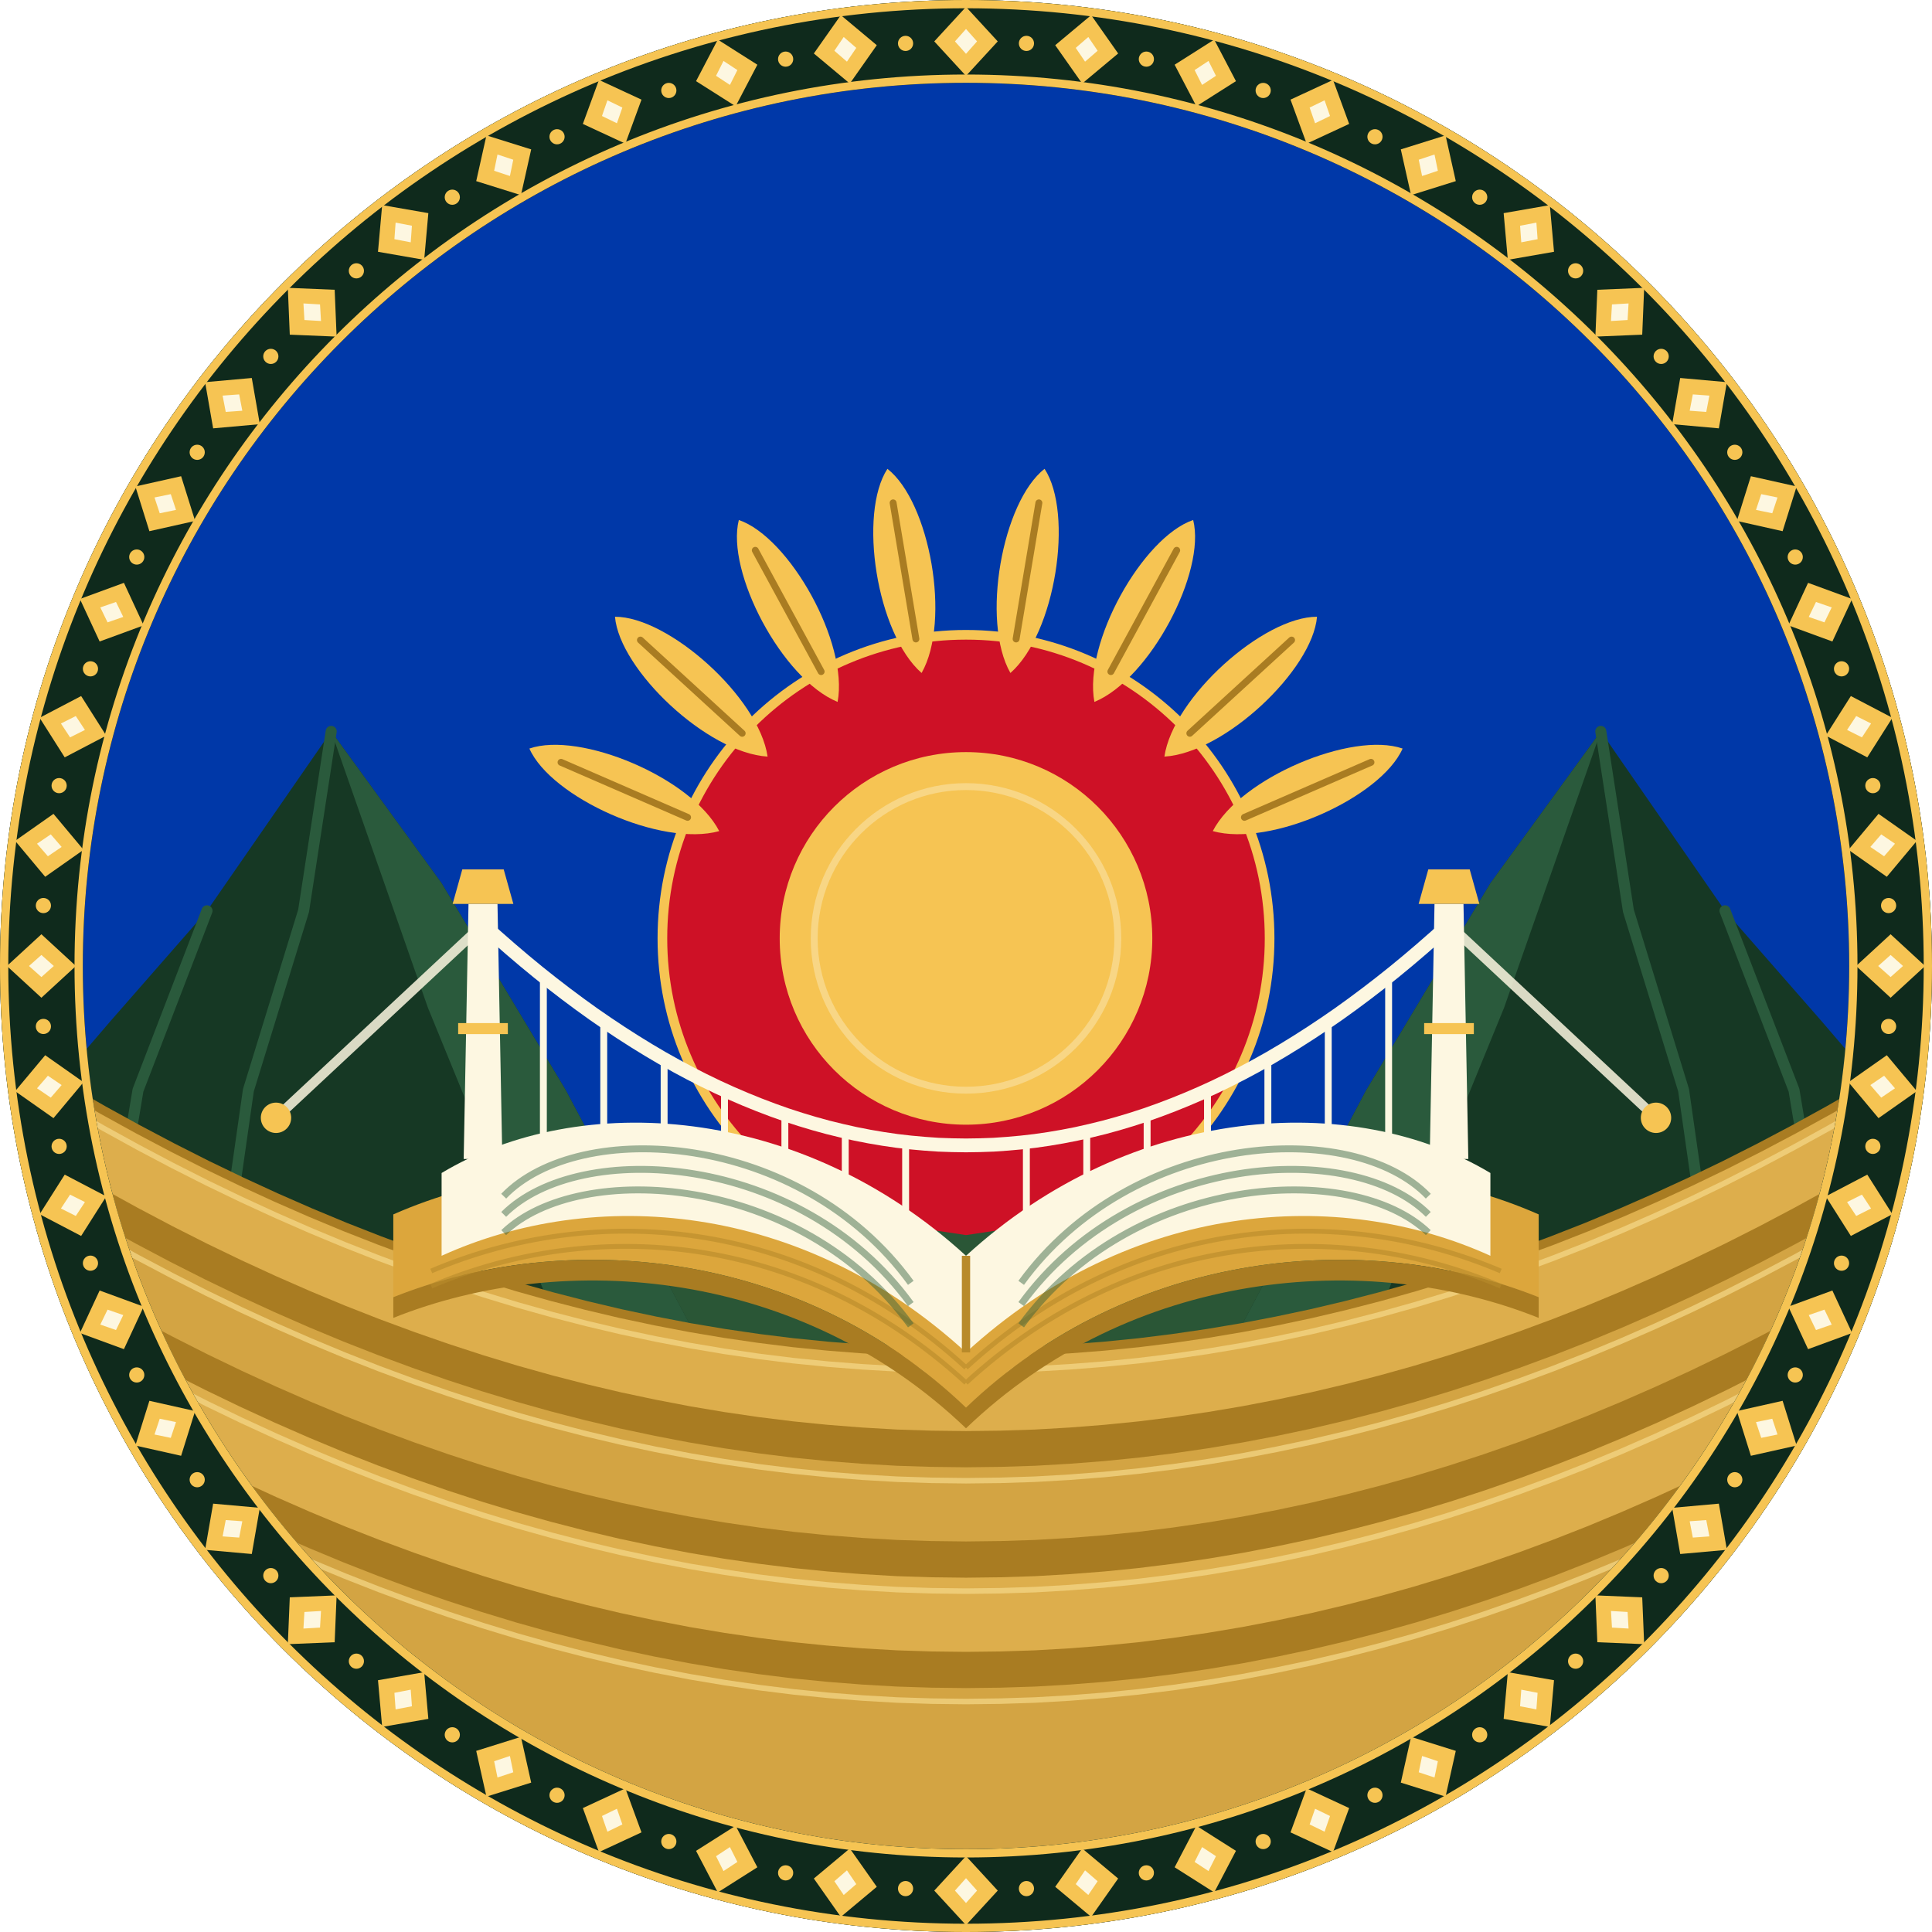
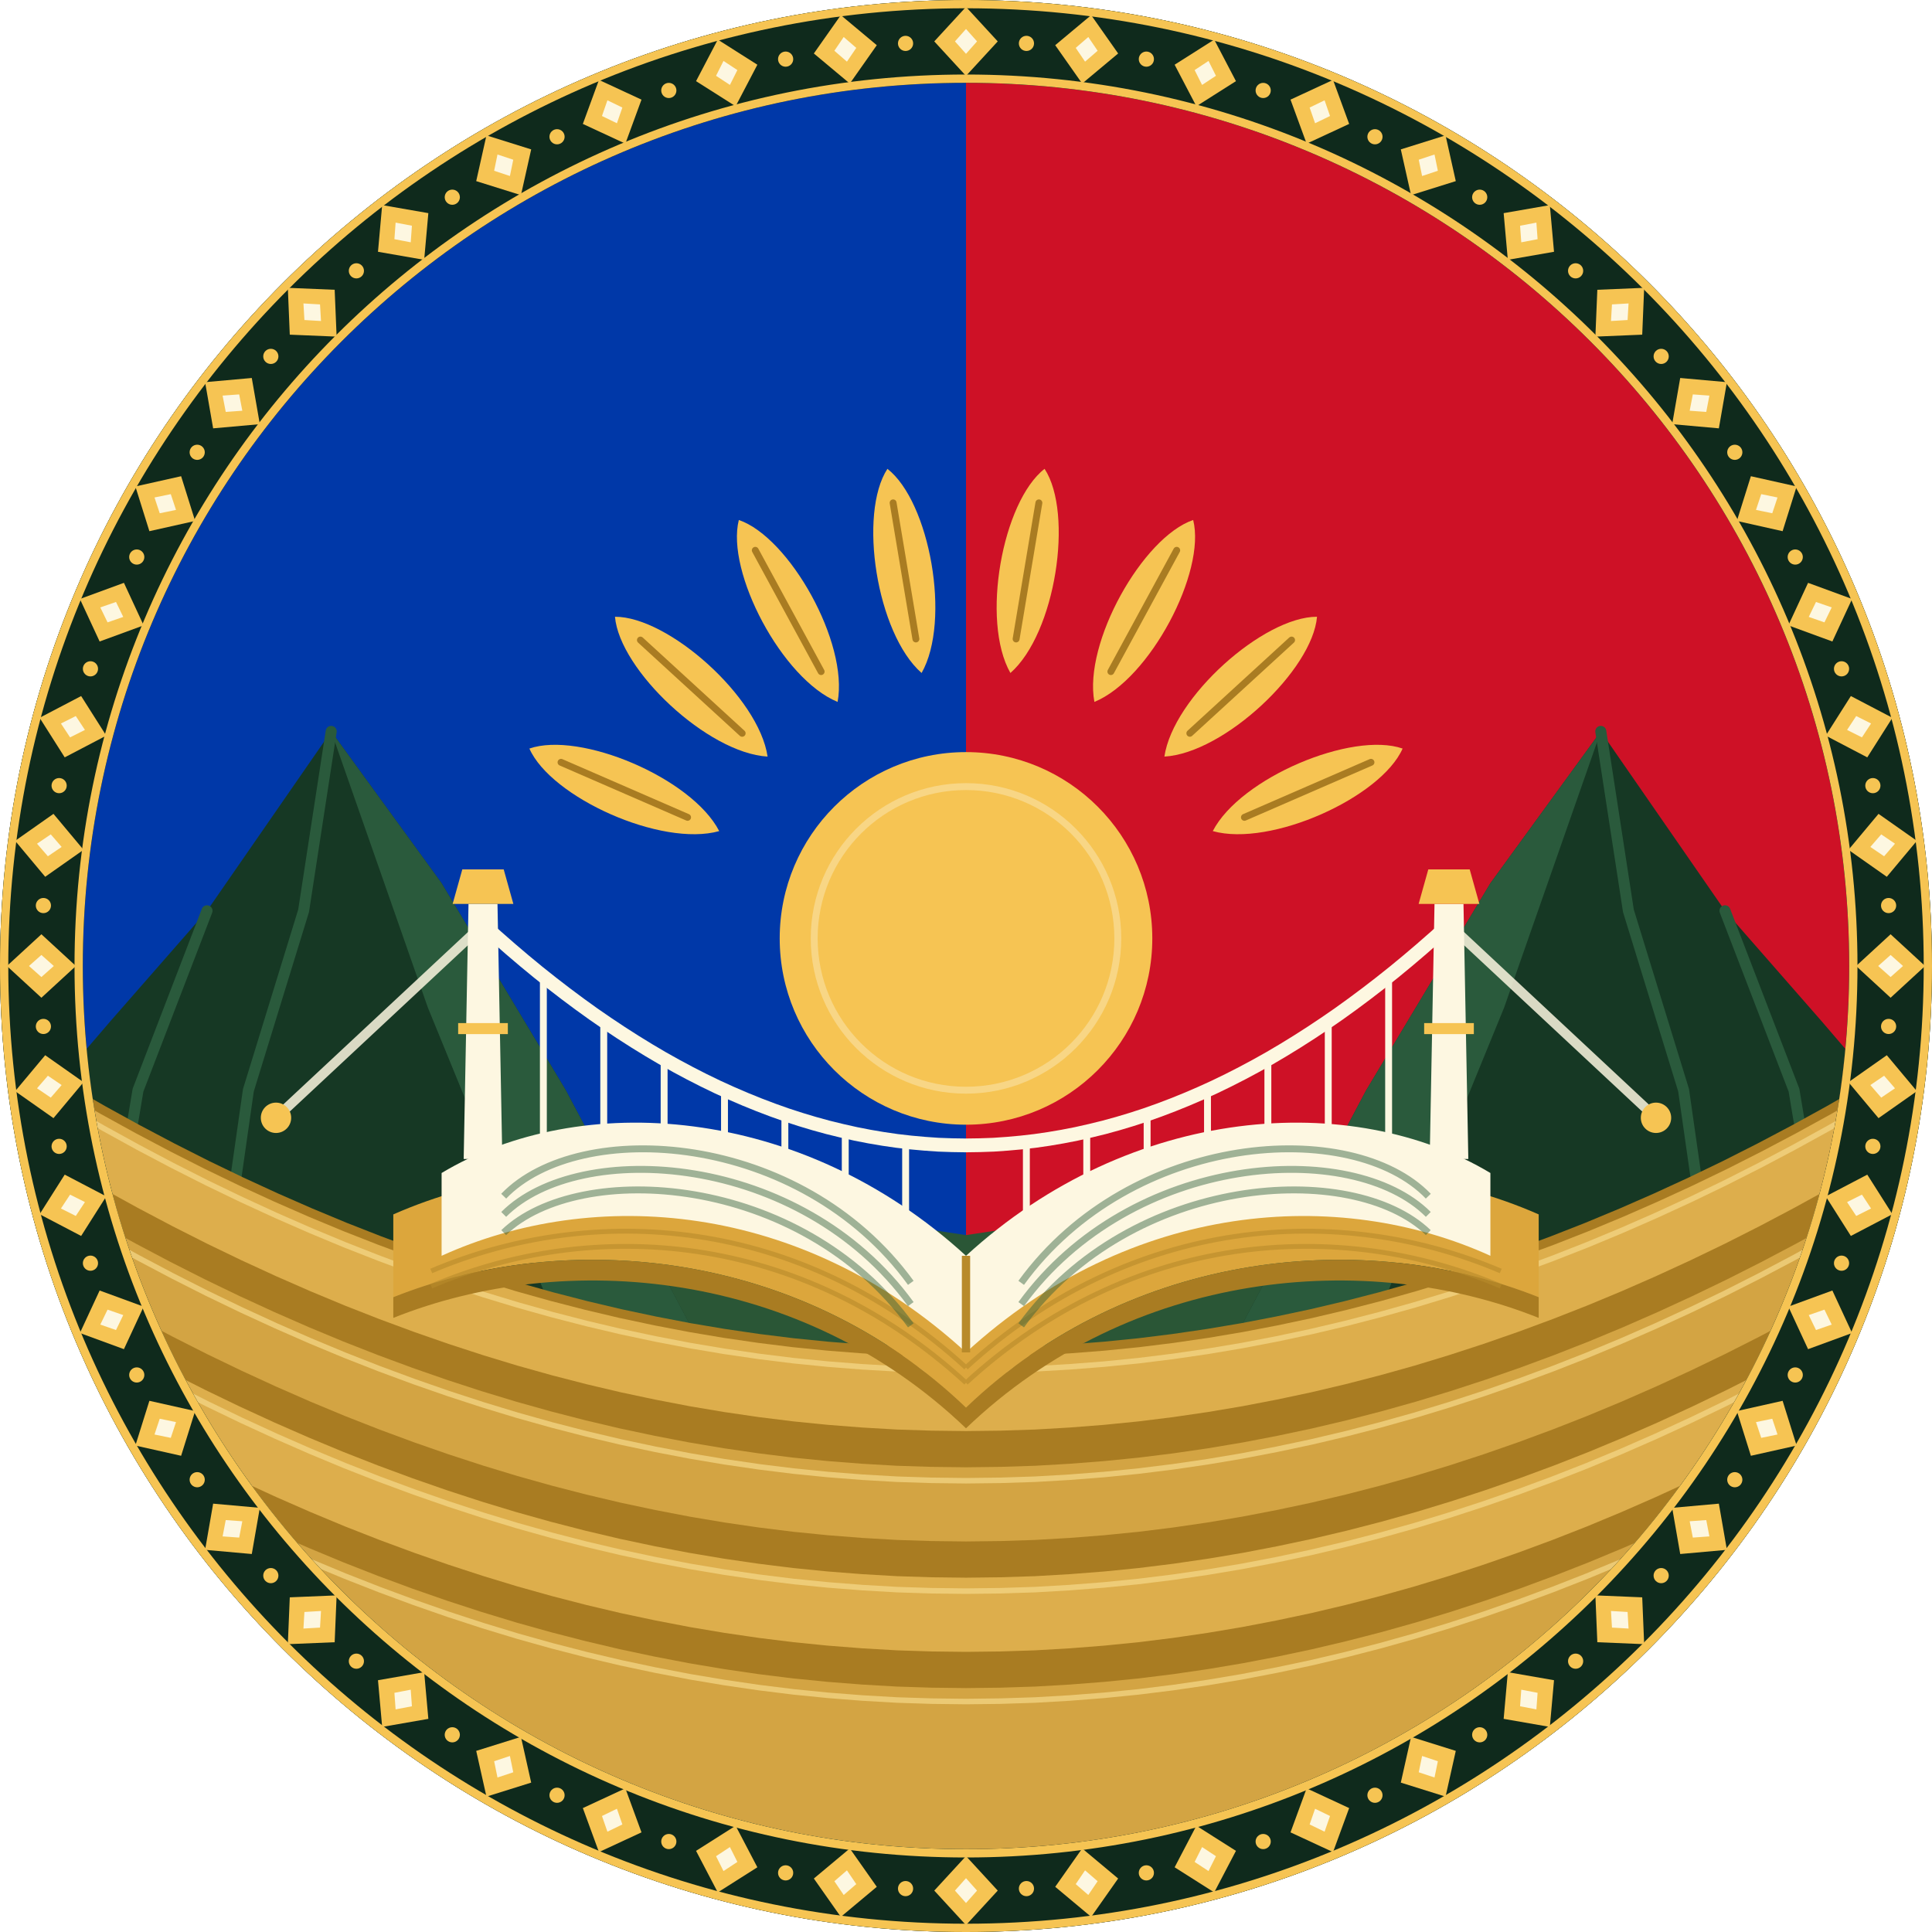
<svg xmlns="http://www.w3.org/2000/svg" viewBox="0 0 280 280" width="280" height="280">
  <g transform="translate(140 140)">
    <circle r="140" fill="#0F2A1C" />
    <defs>
      <clipPath id="mmed">
        <circle r="128" />
      </clipPath>
    </defs>
    <g clip-path="url(#mmed)">
-       <rect x="-140" y="-140" width="280" height="280" fill="#0038A8" />
+       <path d="M0,-140 A140,140 0 0 0 0,140 Z" fill="#0038A8" />
+       <path d="M0,-140 A140,140 0 0 1 0,140 Z" fill="#CE1126" />
      <g transform="translate(0 -8)">
-         <circle cx="0" cy="4" r="44" fill="#CE1126" />
-         <circle cx="0" cy="4" r="44" fill="none" stroke="#F6C453" stroke-width="1.4" />
        <g fill="#F6C453">
          <path transform="translate(0 4) rotate(-66.5) translate(0 -54)" d="M0,-15 C5.25,-9.3 5.5,8.25 0,15 C-5.5,8.25 -5.25,-9.3 0,-15 Z" />
          <path transform="translate(0 4) rotate(-66.5) translate(0 -54)" d="M0,-10 V10" stroke="#A97C22" stroke-width="1" stroke-linecap="round" />
          <path transform="translate(0 4) rotate(-47.5) translate(0 -54)" d="M0,-15 C5.25,-9.3 5.5,8.25 0,15 C-5.5,8.25 -5.25,-9.3 0,-15 Z" />
          <path transform="translate(0 4) rotate(-47.5) translate(0 -54)" d="M0,-10 V10" stroke="#A97C22" stroke-width="1" stroke-linecap="round" />
          <path transform="translate(0 4) rotate(-28.5) translate(0 -54)" d="M0,-15 C5.25,-9.3 5.5,8.25 0,15 C-5.5,8.25 -5.25,-9.3 0,-15 Z" />
          <path transform="translate(0 4) rotate(-28.5) translate(0 -54)" d="M0,-10 V10" stroke="#A97C22" stroke-width="1" stroke-linecap="round" />
          <path transform="translate(0 4) rotate(-9.5) translate(0 -54)" d="M0,-15 C5.25,-9.3 5.5,8.25 0,15 C-5.5,8.25 -5.25,-9.3 0,-15 Z" />
          <path transform="translate(0 4) rotate(-9.5) translate(0 -54)" d="M0,-10 V10" stroke="#A97C22" stroke-width="1" stroke-linecap="round" />
          <path transform="translate(0 4) rotate(9.5) translate(0 -54)" d="M0,-15 C5.25,-9.3 5.5,8.25 0,15 C-5.5,8.25 -5.25,-9.3 0,-15 Z" />
          <path transform="translate(0 4) rotate(9.5) translate(0 -54)" d="M0,-10 V10" stroke="#A97C22" stroke-width="1" stroke-linecap="round" />
          <path transform="translate(0 4) rotate(28.5) translate(0 -54)" d="M0,-15 C5.25,-9.3 5.5,8.25 0,15 C-5.5,8.25 -5.25,-9.3 0,-15 Z" />
          <path transform="translate(0 4) rotate(28.5) translate(0 -54)" d="M0,-10 V10" stroke="#A97C22" stroke-width="1" stroke-linecap="round" />
          <path transform="translate(0 4) rotate(47.5) translate(0 -54)" d="M0,-15 C5.25,-9.3 5.5,8.25 0,15 C-5.5,8.25 -5.25,-9.3 0,-15 Z" />
          <path transform="translate(0 4) rotate(47.5) translate(0 -54)" d="M0,-10 V10" stroke="#A97C22" stroke-width="1" stroke-linecap="round" />
          <path transform="translate(0 4) rotate(66.5) translate(0 -54)" d="M0,-15 C5.25,-9.3 5.5,8.25 0,15 C-5.5,8.25 -5.25,-9.3 0,-15 Z" />
          <path transform="translate(0 4) rotate(66.5) translate(0 -54)" d="M0,-10 V10" stroke="#A97C22" stroke-width="1" stroke-linecap="round" />
        </g>
        <circle cx="0" cy="4" r="27" fill="#F6C453" />
        <circle cx="0" cy="4" r="22" fill="none" stroke="#FDF7E1" stroke-opacity=".35" stroke-width="1" />
        <path d="M-150,72 -104,44 -72,52 -40,41 0,47 40,41 72,52 104,44 150,72 150,150 -150,150 Z" fill="#2A5636" />
        <path d="M-150,104 -136,30 -124,16 -110,0 -92,-26 -76,-4 -58,26 -40,60 -22,104 Z M150,104 136,30 124,16 110,0 92,-26 76,-4 58,26 40,60 22,104 Z" fill="#163824" />
        <path d="M-92,-26 -76,-4 -58,26 -40,60 -22,104 -48,104 -60,58 -78,14 Z M92,-26 76,-4 58,26 40,60 22,104 48,104 60,58 78,14 Z" fill="#2A5A3C" />
        <path d="M-92,-26 -96,0 -104,26 -108,54 M92,-26 96,0 104,26 108,54 M-110,0 -120,26 -124,50 M110,0 120,26 124,50" fill="none" stroke="#2A5A3C" stroke-width="1.6" stroke-linecap="round" stroke-linejoin="round" />
        <path d="M-150,13.49 -145,16.8 -140,20 -135,23.09 -130,26.06 -125,28.92 -120,31.67 -115,34.31 -110,36.84 -105,39.25 -100,41.55 -95,43.74 -90,45.82 -85,47.78 -80,49.63 -75,51.37 -70,53 -65,54.52 -60,55.92 -55,57.21 -50,58.39 -45,59.45 -40,60.41 -35,61.25 -30,61.98 -25,62.6 -20,63.1 -15,63.49 -10,63.78 -5,63.94 0,64 5,63.94 10,63.78 15,63.49 20,63.1 25,62.6 30,61.98 35,61.25 40,60.41 45,59.45 50,58.39 55,57.21 60,55.92 65,54.52 70,53 75,51.37 80,49.63 85,47.78 90,45.82 95,43.74 100,41.55 105,39.25 110,36.84 115,34.31 120,31.67 125,28.92 130,26.06 135,23.09 140,20 145,16.8 150,13.49 L150,29.49 145,32.8 140,36 135,39.09 130,42.06 125,44.92 120,47.67 115,50.31 110,52.84 105,55.25 100,57.55 95,59.74 90,61.82 85,63.78 80,65.63 75,67.37 70,69 65,70.52 60,71.92 55,73.21 50,74.39 45,75.45 40,76.41 35,77.25 30,77.98 25,78.6 20,79.1 15,79.49 10,79.78 5,79.94 0,80 -5,79.94 -10,79.78 -15,79.49 -20,79.1 -25,78.6 -30,77.98 -35,77.25 -40,76.41 -45,75.45 -50,74.39 -55,73.21 -60,71.92 -65,70.52 -70,69 -75,67.37 -80,65.63 -85,63.78 -90,61.82 -95,59.74 -100,57.55 -105,55.25 -110,52.84 -115,50.31 -120,47.67 -125,44.92 -130,42.06 -135,39.09 -140,36 -145,32.8 -150,29.49 Z" fill="#DDAE4C" />
        <path d="M-150,24.89 -145,28.2 -140,31.4 -135,34.49 -130,37.46 -125,40.32 -120,43.07 -115,45.71 -110,48.24 -105,50.65 -100,52.95 -95,55.14 -90,57.22 -85,59.18 -80,61.03 -75,62.77 -70,64.4 -65,65.92 -60,67.32 -55,68.61 -50,69.79 -45,70.85 -40,71.81 -35,72.65 -30,73.38 -25,74 -20,74.5 -15,74.89 -10,75.18 -5,75.34 0,75.4 5,75.34 10,75.18 15,74.89 20,74.5 25,74 30,73.38 35,72.65 40,71.81 45,70.85 50,69.79 55,68.61 60,67.32 65,65.92 70,64.4 75,62.77 80,61.03 85,59.18 90,57.22 95,55.14 100,52.95 105,50.65 110,48.24 115,45.71 120,43.07 125,40.32 130,37.46 135,34.49 140,31.4 145,28.2 150,24.89 L150,29.49 145,32.8 140,36 135,39.09 130,42.06 125,44.92 120,47.67 115,50.31 110,52.84 105,55.25 100,57.55 95,59.74 90,61.82 85,63.78 80,65.63 75,67.37 70,69 65,70.52 60,71.92 55,73.21 50,74.39 45,75.45 40,76.41 35,77.25 30,77.98 25,78.6 20,79.1 15,79.49 10,79.78 5,79.94 0,80 -5,79.94 -10,79.78 -15,79.49 -20,79.1 -25,78.6 -30,77.98 -35,77.25 -40,76.41 -45,75.45 -50,74.39 -55,73.21 -60,71.92 -65,70.52 -70,69 -75,67.37 -80,65.63 -85,63.78 -90,61.82 -95,59.74 -100,57.55 -105,55.25 -110,52.84 -115,50.31 -120,47.67 -125,44.92 -130,42.06 -135,39.09 -140,36 -145,32.8 -150,29.49 Z" fill="#A97C22" />
        <polyline points="-150,13.49 -145,16.8 -140,20 -135,23.09 -130,26.06 -125,28.92 -120,31.67 -115,34.31 -110,36.84 -105,39.25 -100,41.55 -95,43.74 -90,45.82 -85,47.78 -80,49.63 -75,51.37 -70,53 -65,54.52 -60,55.92 -55,57.21 -50,58.39 -45,59.45 -40,60.41 -35,61.25 -30,61.98 -25,62.6 -20,63.1 -15,63.49 -10,63.78 -5,63.94 0,64 5,63.94 10,63.78 15,63.49 20,63.1 25,62.6 30,61.98 35,61.25 40,60.41 45,59.45 50,58.39 55,57.21 60,55.92 65,54.52 70,53 75,51.37 80,49.63 85,47.78 90,45.82 95,43.74 100,41.55 105,39.25 110,36.84 115,34.31 120,31.67 125,28.92 130,26.06 135,23.09 140,20 145,16.8 150,13.49" fill="none" stroke="#A97C22" stroke-width="1.3" />
        <polyline points="-150,16.09 -145,19.4 -140,22.6 -135,25.69 -130,28.66 -125,31.52 -120,34.27 -115,36.91 -110,39.44 -105,41.85 -100,44.15 -95,46.34 -90,48.42 -85,50.38 -80,52.23 -75,53.97 -70,55.6 -65,57.12 -60,58.52 -55,59.81 -50,60.99 -45,62.05 -40,63.01 -35,63.85 -30,64.58 -25,65.2 -20,65.7 -15,66.09 -10,66.38 -5,66.54 0,66.6 5,66.54 10,66.38 15,66.09 20,65.7 25,65.2 30,64.58 35,63.85 40,63.01 45,62.05 50,60.99 55,59.81 60,58.52 65,57.12 70,55.6 75,53.97 80,52.23 85,50.38 90,48.42 95,46.34 100,44.15 105,41.85 110,39.44 115,36.91 120,34.27 125,31.52 130,28.66 135,25.69 140,22.6 145,19.4 150,16.09" fill="none" stroke="#F6D98A" stroke-opacity=".7" stroke-width=".8" />
        <path d="M-150,29.49 -145,32.8 -140,36 -135,39.09 -130,42.06 -125,44.92 -120,47.67 -115,50.31 -110,52.84 -105,55.25 -100,57.55 -95,59.74 -90,61.82 -85,63.78 -80,65.63 -75,67.37 -70,69 -65,70.52 -60,71.92 -55,73.21 -50,74.39 -45,75.45 -40,76.41 -35,77.25 -30,77.98 -25,78.6 -20,79.1 -15,79.49 -10,79.78 -5,79.94 0,80 5,79.94 10,79.78 15,79.49 20,79.1 25,78.6 30,77.98 35,77.25 40,76.41 45,75.45 50,74.39 55,73.21 60,71.92 65,70.52 70,69 75,67.37 80,65.63 85,63.78 90,61.82 95,59.74 100,57.55 105,55.25 110,52.84 115,50.31 120,47.67 125,44.92 130,42.06 135,39.09 140,36 145,32.8 150,29.49 L150,45.49 145,48.8 140,52 135,55.09 130,58.06 125,60.92 120,63.67 115,66.31 110,68.84 105,71.25 100,73.55 95,75.74 90,77.82 85,79.78 80,81.63 75,83.37 70,85 65,86.52 60,87.92 55,89.21 50,90.39 45,91.45 40,92.41 35,93.25 30,93.98 25,94.6 20,95.1 15,95.49 10,95.78 5,95.94 0,96 -5,95.94 -10,95.78 -15,95.49 -20,95.1 -25,94.6 -30,93.98 -35,93.25 -40,92.41 -45,91.45 -50,90.39 -55,89.21 -60,87.92 -65,86.52 -70,85 -75,83.37 -80,81.63 -85,79.78 -90,77.82 -95,75.74 -100,73.55 -105,71.25 -110,68.84 -115,66.31 -120,63.67 -125,60.92 -130,58.06 -135,55.09 -140,52 -145,48.8 -150,45.49 Z" fill="#D3A443" />
        <path d="M-150,40.89 -145,44.2 -140,47.4 -135,50.49 -130,53.46 -125,56.32 -120,59.07 -115,61.71 -110,64.24 -105,66.65 -100,68.95 -95,71.14 -90,73.22 -85,75.18 -80,77.03 -75,78.77 -70,80.4 -65,81.92 -60,83.32 -55,84.61 -50,85.79 -45,86.85 -40,87.81 -35,88.65 -30,89.38 -25,90 -20,90.5 -15,90.89 -10,91.18 -5,91.34 0,91.4 5,91.34 10,91.18 15,90.89 20,90.5 25,90 30,89.38 35,88.65 40,87.81 45,86.85 50,85.79 55,84.61 60,83.32 65,81.92 70,80.4 75,78.77 80,77.03 85,75.18 90,73.22 95,71.14 100,68.95 105,66.65 110,64.24 115,61.71 120,59.07 125,56.32 130,53.46 135,50.49 140,47.4 145,44.2 150,40.89 L150,45.49 145,48.8 140,52 135,55.09 130,58.06 125,60.92 120,63.67 115,66.31 110,68.84 105,71.25 100,73.55 95,75.74 90,77.82 85,79.78 80,81.63 75,83.37 70,85 65,86.52 60,87.92 55,89.21 50,90.39 45,91.45 40,92.41 35,93.25 30,93.98 25,94.6 20,95.1 15,95.49 10,95.78 5,95.94 0,96 -5,95.94 -10,95.78 -15,95.49 -20,95.1 -25,94.6 -30,93.98 -35,93.25 -40,92.41 -45,91.45 -50,90.39 -55,89.21 -60,87.92 -65,86.52 -70,85 -75,83.37 -80,81.63 -85,79.78 -90,77.82 -95,75.74 -100,73.55 -105,71.25 -110,68.84 -115,66.31 -120,63.67 -125,60.92 -130,58.06 -135,55.09 -140,52 -145,48.8 -150,45.49 Z" fill="#A97C22" />
        <polyline points="-150,29.49 -145,32.8 -140,36 -135,39.09 -130,42.06 -125,44.92 -120,47.67 -115,50.31 -110,52.84 -105,55.25 -100,57.55 -95,59.74 -90,61.82 -85,63.78 -80,65.63 -75,67.37 -70,69 -65,70.52 -60,71.92 -55,73.21 -50,74.39 -45,75.45 -40,76.41 -35,77.25 -30,77.98 -25,78.6 -20,79.1 -15,79.49 -10,79.78 -5,79.94 0,80 5,79.94 10,79.78 15,79.49 20,79.1 25,78.6 30,77.98 35,77.25 40,76.41 45,75.45 50,74.39 55,73.21 60,71.92 65,70.52 70,69 75,67.37 80,65.63 85,63.78 90,61.82 95,59.74 100,57.55 105,55.25 110,52.84 115,50.31 120,47.67 125,44.92 130,42.06 135,39.09 140,36 145,32.8 150,29.49" fill="none" stroke="#A97C22" stroke-width="1.3" />
        <polyline points="-150,32.09 -145,35.4 -140,38.6 -135,41.69 -130,44.66 -125,47.52 -120,50.27 -115,52.91 -110,55.44 -105,57.85 -100,60.15 -95,62.34 -90,64.42 -85,66.38 -80,68.23 -75,69.97 -70,71.6 -65,73.12 -60,74.52 -55,75.81 -50,76.99 -45,78.05 -40,79.01 -35,79.85 -30,80.58 -25,81.2 -20,81.7 -15,82.09 -10,82.38 -5,82.54 0,82.6 5,82.54 10,82.38 15,82.09 20,81.7 25,81.2 30,80.58 35,79.85 40,79.01 45,78.05 50,76.99 55,75.81 60,74.52 65,73.12 70,71.6 75,69.97 80,68.23 85,66.38 90,64.42 95,62.34 100,60.15 105,57.85 110,55.44 115,52.91 120,50.27 125,47.52 130,44.66 135,41.69 140,38.6 145,35.4 150,32.09" fill="none" stroke="#F6D98A" stroke-opacity=".7" stroke-width=".8" />
        <path d="M-150,45.49 -145,48.8 -140,52 -135,55.09 -130,58.06 -125,60.92 -120,63.67 -115,66.31 -110,68.84 -105,71.25 -100,73.55 -95,75.74 -90,77.82 -85,79.78 -80,81.63 -75,83.37 -70,85 -65,86.52 -60,87.92 -55,89.21 -50,90.39 -45,91.45 -40,92.41 -35,93.25 -30,93.98 -25,94.6 -20,95.1 -15,95.49 -10,95.78 -5,95.94 0,96 5,95.94 10,95.78 15,95.49 20,95.1 25,94.6 30,93.98 35,93.25 40,92.41 45,91.45 50,90.39 55,89.21 60,87.92 65,86.52 70,85 75,83.37 80,81.63 85,79.78 90,77.82 95,75.74 100,73.55 105,71.25 110,68.84 115,66.31 120,63.67 125,60.92 130,58.06 135,55.09 140,52 145,48.8 150,45.49 L150,61.49 145,64.8 140,68 135,71.09 130,74.06 125,76.92 120,79.67 115,82.31 110,84.84 105,87.25 100,89.55 95,91.74 90,93.82 85,95.78 80,97.63 75,99.37 70,101 65,102.52 60,103.92 55,105.21 50,106.39 45,107.45 40,108.41 35,109.25 30,109.98 25,110.6 20,111.1 15,111.49 10,111.78 5,111.94 0,112 -5,111.94 -10,111.78 -15,111.49 -20,111.1 -25,110.6 -30,109.98 -35,109.25 -40,108.41 -45,107.45 -50,106.39 -55,105.21 -60,103.92 -65,102.52 -70,101 -75,99.37 -80,97.63 -85,95.78 -90,93.82 -95,91.74 -100,89.55 -105,87.25 -110,84.84 -115,82.31 -120,79.67 -125,76.92 -130,74.06 -135,71.09 -140,68 -145,64.8 -150,61.49 Z" fill="#DDAE4C" />
        <path d="M-150,56.89 -145,60.2 -140,63.4 -135,66.49 -130,69.46 -125,72.32 -120,75.07 -115,77.71 -110,80.24 -105,82.65 -100,84.95 -95,87.14 -90,89.22 -85,91.18 -80,93.03 -75,94.77 -70,96.4 -65,97.92 -60,99.32 -55,100.61 -50,101.79 -45,102.85 -40,103.81 -35,104.65 -30,105.38 -25,106 -20,106.5 -15,106.89 -10,107.18 -5,107.34 0,107.4 5,107.34 10,107.18 15,106.89 20,106.5 25,106 30,105.38 35,104.65 40,103.81 45,102.85 50,101.79 55,100.61 60,99.32 65,97.92 70,96.4 75,94.77 80,93.03 85,91.18 90,89.22 95,87.14 100,84.95 105,82.65 110,80.24 115,77.71 120,75.07 125,72.32 130,69.46 135,66.49 140,63.4 145,60.2 150,56.89 L150,61.49 145,64.8 140,68 135,71.09 130,74.06 125,76.92 120,79.67 115,82.31 110,84.84 105,87.25 100,89.55 95,91.74 90,93.82 85,95.78 80,97.63 75,99.37 70,101 65,102.52 60,103.92 55,105.21 50,106.39 45,107.45 40,108.41 35,109.25 30,109.98 25,110.6 20,111.1 15,111.49 10,111.78 5,111.94 0,112 -5,111.94 -10,111.78 -15,111.49 -20,111.1 -25,110.6 -30,109.98 -35,109.25 -40,108.41 -45,107.45 -50,106.39 -55,105.21 -60,103.92 -65,102.52 -70,101 -75,99.37 -80,97.63 -85,95.78 -90,93.82 -95,91.74 -100,89.55 -105,87.25 -110,84.84 -115,82.31 -120,79.67 -125,76.92 -130,74.06 -135,71.09 -140,68 -145,64.8 -150,61.49 Z" fill="#A97C22" />
        <polyline points="-150,45.49 -145,48.8 -140,52 -135,55.09 -130,58.06 -125,60.92 -120,63.67 -115,66.31 -110,68.84 -105,71.25 -100,73.55 -95,75.74 -90,77.82 -85,79.78 -80,81.63 -75,83.37 -70,85 -65,86.52 -60,87.92 -55,89.21 -50,90.39 -45,91.45 -40,92.41 -35,93.25 -30,93.98 -25,94.6 -20,95.1 -15,95.49 -10,95.78 -5,95.94 0,96 5,95.94 10,95.78 15,95.49 20,95.1 25,94.6 30,93.98 35,93.25 40,92.41 45,91.45 50,90.39 55,89.21 60,87.92 65,86.52 70,85 75,83.37 80,81.63 85,79.78 90,77.82 95,75.74 100,73.55 105,71.25 110,68.84 115,66.31 120,63.67 125,60.92 130,58.06 135,55.09 140,52 145,48.8 150,45.49" fill="none" stroke="#A97C22" stroke-width="1.3" />
        <polyline points="-150,48.09 -145,51.4 -140,54.6 -135,57.69 -130,60.66 -125,63.52 -120,66.27 -115,68.91 -110,71.44 -105,73.85 -100,76.15 -95,78.34 -90,80.42 -85,82.38 -80,84.23 -75,85.97 -70,87.6 -65,89.12 -60,90.52 -55,91.81 -50,92.99 -45,94.05 -40,95.01 -35,95.85 -30,96.58 -25,97.2 -20,97.7 -15,98.09 -10,98.38 -5,98.54 0,98.6 5,98.54 10,98.38 15,98.09 20,97.7 25,97.2 30,96.58 35,95.85 40,95.01 45,94.05 50,92.99 55,91.81 60,90.52 65,89.12 70,87.6 75,85.97 80,84.23 85,82.38 90,80.42 95,78.34 100,76.15 105,73.85 110,71.44 115,68.91 120,66.27 125,63.52 130,60.66 135,57.69 140,54.6 145,51.4 150,48.09" fill="none" stroke="#F6D98A" stroke-opacity=".7" stroke-width=".8" />
        <path d="M-150,61.49 -145,64.8 -140,68 -135,71.09 -130,74.06 -125,76.92 -120,79.67 -115,82.31 -110,84.84 -105,87.25 -100,89.55 -95,91.74 -90,93.82 -85,95.78 -80,97.63 -75,99.37 -70,101 -65,102.52 -60,103.92 -55,105.21 -50,106.39 -45,107.45 -40,108.41 -35,109.25 -30,109.98 -25,110.6 -20,111.1 -15,111.49 -10,111.78 -5,111.94 0,112 5,111.94 10,111.78 15,111.49 20,111.1 25,110.6 30,109.98 35,109.25 40,108.41 45,107.45 50,106.39 55,105.21 60,103.92 65,102.52 70,101 75,99.37 80,97.63 85,95.78 90,93.82 95,91.74 100,89.55 105,87.25 110,84.84 115,82.31 120,79.67 125,76.92 130,74.06 135,71.09 140,68 145,64.8 150,61.49 L150,160 145,160 140,160 135,160 130,160 125,160 120,160 115,160 110,160 105,160 100,160 95,160 90,160 85,160 80,160 75,160 70,160 65,160 60,160 55,160 50,160 45,160 40,160 35,160 30,160 25,160 20,160 15,160 10,160 5,160 0,160 -5,160 -10,160 -15,160 -20,160 -25,160 -30,160 -35,160 -40,160 -45,160 -50,160 -55,160 -60,160 -65,160 -70,160 -75,160 -80,160 -85,160 -90,160 -95,160 -100,160 -105,160 -110,160 -115,160 -120,160 -125,160 -130,160 -135,160 -140,160 -145,160 -150,160 Z" fill="#D3A443" />
        <polyline points="-150,61.49 -145,64.8 -140,68 -135,71.09 -130,74.06 -125,76.92 -120,79.67 -115,82.31 -110,84.84 -105,87.25 -100,89.55 -95,91.74 -90,93.82 -85,95.78 -80,97.63 -75,99.37 -70,101 -65,102.52 -60,103.92 -55,105.21 -50,106.39 -45,107.45 -40,108.41 -35,109.25 -30,109.98 -25,110.6 -20,111.1 -15,111.49 -10,111.78 -5,111.94 0,112 5,111.94 10,111.78 15,111.49 20,111.1 25,110.6 30,109.98 35,109.25 40,108.41 45,107.45 50,106.39 55,105.21 60,103.92 65,102.52 70,101 75,99.37 80,97.63 85,95.78 90,93.82 95,91.74 100,89.55 105,87.25 110,84.84 115,82.31 120,79.67 125,76.92 130,74.06 135,71.09 140,68 145,64.8 150,61.49" fill="none" stroke="#A97C22" stroke-width="1.3" />
        <polyline points="-150,64.09 -145,67.4 -140,70.6 -135,73.69 -130,76.66 -125,79.52 -120,82.27 -115,84.91 -110,87.44 -105,89.85 -100,92.15 -95,94.34 -90,96.42 -85,98.38 -80,100.23 -75,101.97 -70,103.6 -65,105.12 -60,106.52 -55,107.81 -50,108.99 -45,110.05 -40,111.01 -35,111.85 -30,112.58 -25,113.2 -20,113.7 -15,114.09 -10,114.38 -5,114.54 0,114.6 5,114.54 10,114.38 15,114.09 20,113.7 25,113.2 30,112.58 35,111.85 40,111.01 45,110.05 50,108.99 55,107.81 60,106.52 65,105.12 70,103.6 75,101.97 80,100.23 85,98.38 90,96.42 95,94.34 100,92.15 105,89.85 110,87.44 115,84.91 120,82.27 125,79.52 130,76.66 135,73.69 140,70.6 145,67.4 150,64.09" fill="none" stroke="#F6D98A" stroke-opacity=".7" stroke-width=".8" />
        <g fill="none" stroke="#FDF7E1" stroke-linecap="round">
          <path d="M-70,2 L-100,30 M70,2 L100,30" stroke-width="1.4" stroke-opacity=".85" />
          <polyline points="-70,2 -68,3.8 -66,5.55 -64,7.25 -62,8.9 -60,10.49 -58,12.03 -56,13.52 -54,14.96 -52,16.34 -50,17.67 -48,18.95 -46,20.18 -44,21.36 -42,22.48 -40,23.55 -38,24.57 -36,25.54 -34,26.45 -32,27.31 -30,28.12 -28,28.88 -26,29.59 -24,30.24 -22,30.84 -20,31.39 -18,31.88 -16,32.33 -14,32.72 -12,33.06 -10,33.35 -8,33.58 -6,33.76 -4,33.9 -2,33.97 0,34 2,33.97 4,33.9 6,33.76 8,33.58 10,33.35 12,33.06 14,32.72 16,32.33 18,31.88 20,31.39 22,30.84 24,30.24 26,29.59 28,28.88 30,28.12 32,27.31 34,26.45 36,25.54 38,24.57 40,23.55 42,22.48 44,21.36 46,20.18 48,18.95 50,17.67 52,16.34 54,14.96 56,13.52 58,12.03 60,10.49 62,8.9 64,7.25 66,5.55 68,3.8 70,2" stroke-width="2" />
          <path d="M-61.25,9.5 V32.77 M-52.5,16 V31.47 M-43.75,21.5 V31.44 M-35,26 V32.59 M-26.25,29.5 V34.93 M-17.5,32 V38.56 M-8.75,33.5 V43.67 M8.75,33.5 V43.67 M17.5,32 V38.56 M26.25,29.5 V34.93 M35,26 V32.59 M43.75,21.5 V31.44 M52.5,16 V31.47 M61.25,9.5 V32.77" stroke-width="1" />
        </g>
        <circle cx="-100" cy="30" r="2.2" fill="#F6C453" />
        <circle cx="100" cy="30" r="2.2" fill="#F6C453" />
        <path d="M-83,44 C-58,33 -24,36 0,58 C24,36 58,33 83,44 L83,56 C58,46 24,49 0,72 C-24,49 -58,46 -83,56 Z" fill="#DCA63C" />
        <path d="M-83,56 C-58,46 -24,49 0,72 C24,49 58,46 83,56 L83,59 C58,49 24,52 0,75 C-24,52 -58,49 -83,59 Z" fill="#A97C22" />
        <path d="M-76,38 C-56,26 -24,28 0,50 L0,64 C-24,42 -54,40 -76,50 Z M76,38 C56,26 24,28 0,50 L0,64 C24,42 54,40 76,50 Z" fill="#FDF7E1" />
        <path d="M-77.5,52.2 C-54,42.2 -24,44.2 0,66.2 M77.5,52.2 C54,42.2 24,44.2 0,66.2 M-77.5,54.4 C-54,44.4 -24,46.4 0,68.4 M77.5,54.4 C54,44.4 24,46.4 0,68.4" fill="none" stroke="#B88A2A" stroke-opacity=".6" stroke-width=".7" />
        <path d="M-67,41.36 C-56,29.92 -24,31.92 -8,53.92 M67,41.36 C56,29.92 24,31.92 8,53.92 M-67,44 C-56,33 -24,35 -8,57 M67,44 C56,33 24,35 8,57 M-67,46.64 C-56,36.08 -24,38.08 -8,60.08 M67,46.64 C56,36.08 24,38.08 8,60.08" fill="none" stroke="#2E5E3A" stroke-opacity=".45" stroke-width="1" />
        <path d="M0,50 V64" stroke="#B88A2A" stroke-width="1.2" />
        <path d="M-72.8,35.97 L-72.1,-1 L-67.9,-1 L-67.2,35.97 Z" fill="#FDF7E1" />
        <path d="M-74.4,-1 L-65.6,-1 L-67,-6 L-73,-6 Z" fill="#F6C453" />
        <rect x="-73.6" y="16.27" width="7.2" height="1.6" fill="#F6C453" />
        <path d="M67.2,35.97 L67.9,-1 L72.1,-1 L72.8,35.97 Z" fill="#FDF7E1" />
        <path d="M65.6,-1 L74.4,-1 L73,-6 L67,-6 Z" fill="#F6C453" />
        <rect x="66.4" y="16.27" width="7.2" height="1.6" fill="#F6C453" />
      </g>
    </g>
    <circle r="134" fill="none" stroke="#0F2A1C" stroke-width="12" />
    <g fill="#F6C453">
      <path transform="translate(0 -134) rotate(0)" d="M0,-5 L4.6,0 L0,5 L-4.6,0 Z" />
      <path transform="translate(17.49 -132.85) rotate(7.5)" d="M0,-5 L4.6,0 L0,5 L-4.6,0 Z" />
      <path transform="translate(34.68 -129.43) rotate(15)" d="M0,-5 L4.6,0 L0,5 L-4.6,0 Z" />
      <path transform="translate(51.28 -123.8) rotate(22.5)" d="M0,-5 L4.6,0 L0,5 L-4.6,0 Z" />
      <path transform="translate(67 -116.05) rotate(30)" d="M0,-5 L4.6,0 L0,5 L-4.6,0 Z" />
      <path transform="translate(81.57 -106.31) rotate(37.5)" d="M0,-5 L4.6,0 L0,5 L-4.6,0 Z" />
      <path transform="translate(94.75 -94.75) rotate(45)" d="M0,-5 L4.6,0 L0,5 L-4.6,0 Z" />
      <path transform="translate(106.31 -81.57) rotate(52.5)" d="M0,-5 L4.6,0 L0,5 L-4.6,0 Z" />
      <path transform="translate(116.05 -67) rotate(60)" d="M0,-5 L4.6,0 L0,5 L-4.6,0 Z" />
      <path transform="translate(123.8 -51.28) rotate(67.5)" d="M0,-5 L4.6,0 L0,5 L-4.6,0 Z" />
      <path transform="translate(129.43 -34.68) rotate(75)" d="M0,-5 L4.6,0 L0,5 L-4.6,0 Z" />
      <path transform="translate(132.85 -17.49) rotate(82.5)" d="M0,-5 L4.6,0 L0,5 L-4.6,0 Z" />
      <path transform="translate(134 0) rotate(90)" d="M0,-5 L4.6,0 L0,5 L-4.6,0 Z" />
      <path transform="translate(132.85 17.49) rotate(97.5)" d="M0,-5 L4.6,0 L0,5 L-4.6,0 Z" />
      <path transform="translate(129.43 34.68) rotate(105)" d="M0,-5 L4.6,0 L0,5 L-4.6,0 Z" />
      <path transform="translate(123.8 51.28) rotate(112.5)" d="M0,-5 L4.6,0 L0,5 L-4.6,0 Z" />
      <path transform="translate(116.05 67) rotate(120)" d="M0,-5 L4.6,0 L0,5 L-4.6,0 Z" />
      <path transform="translate(106.31 81.57) rotate(127.5)" d="M0,-5 L4.6,0 L0,5 L-4.6,0 Z" />
      <path transform="translate(94.75 94.75) rotate(135)" d="M0,-5 L4.6,0 L0,5 L-4.6,0 Z" />
      <path transform="translate(81.57 106.31) rotate(142.5)" d="M0,-5 L4.6,0 L0,5 L-4.6,0 Z" />
      <path transform="translate(67 116.05) rotate(150)" d="M0,-5 L4.6,0 L0,5 L-4.6,0 Z" />
      <path transform="translate(51.28 123.8) rotate(157.5)" d="M0,-5 L4.6,0 L0,5 L-4.6,0 Z" />
      <path transform="translate(34.68 129.43) rotate(165)" d="M0,-5 L4.6,0 L0,5 L-4.6,0 Z" />
      <path transform="translate(17.49 132.85) rotate(172.5)" d="M0,-5 L4.6,0 L0,5 L-4.6,0 Z" />
      <path transform="translate(0 134) rotate(180)" d="M0,-5 L4.6,0 L0,5 L-4.6,0 Z" />
      <path transform="translate(-17.49 132.85) rotate(187.5)" d="M0,-5 L4.6,0 L0,5 L-4.6,0 Z" />
      <path transform="translate(-34.68 129.43) rotate(195)" d="M0,-5 L4.6,0 L0,5 L-4.6,0 Z" />
      <path transform="translate(-51.28 123.8) rotate(202.5)" d="M0,-5 L4.6,0 L0,5 L-4.6,0 Z" />
      <path transform="translate(-67 116.05) rotate(210)" d="M0,-5 L4.6,0 L0,5 L-4.6,0 Z" />
      <path transform="translate(-81.57 106.31) rotate(217.5)" d="M0,-5 L4.6,0 L0,5 L-4.6,0 Z" />
      <path transform="translate(-94.75 94.75) rotate(225)" d="M0,-5 L4.6,0 L0,5 L-4.6,0 Z" />
      <path transform="translate(-106.31 81.57) rotate(232.5)" d="M0,-5 L4.6,0 L0,5 L-4.6,0 Z" />
      <path transform="translate(-116.05 67) rotate(240)" d="M0,-5 L4.6,0 L0,5 L-4.6,0 Z" />
      <path transform="translate(-123.8 51.28) rotate(247.5)" d="M0,-5 L4.6,0 L0,5 L-4.6,0 Z" />
      <path transform="translate(-129.43 34.68) rotate(255)" d="M0,-5 L4.6,0 L0,5 L-4.6,0 Z" />
      <path transform="translate(-132.85 17.49) rotate(262.5)" d="M0,-5 L4.6,0 L0,5 L-4.6,0 Z" />
      <path transform="translate(-134 0) rotate(270)" d="M0,-5 L4.6,0 L0,5 L-4.6,0 Z" />
      <path transform="translate(-132.85 -17.49) rotate(277.5)" d="M0,-5 L4.6,0 L0,5 L-4.6,0 Z" />
      <path transform="translate(-129.43 -34.68) rotate(285)" d="M0,-5 L4.6,0 L0,5 L-4.6,0 Z" />
      <path transform="translate(-123.8 -51.28) rotate(292.5)" d="M0,-5 L4.6,0 L0,5 L-4.6,0 Z" />
      <path transform="translate(-116.05 -67) rotate(300)" d="M0,-5 L4.6,0 L0,5 L-4.6,0 Z" />
      <path transform="translate(-106.31 -81.57) rotate(307.5)" d="M0,-5 L4.6,0 L0,5 L-4.6,0 Z" />
      <path transform="translate(-94.75 -94.75) rotate(315)" d="M0,-5 L4.6,0 L0,5 L-4.6,0 Z" />
      <path transform="translate(-81.57 -106.31) rotate(322.5)" d="M0,-5 L4.6,0 L0,5 L-4.6,0 Z" />
      <path transform="translate(-67 -116.05) rotate(330)" d="M0,-5 L4.6,0 L0,5 L-4.6,0 Z" />
      <path transform="translate(-51.28 -123.8) rotate(337.5)" d="M0,-5 L4.6,0 L0,5 L-4.6,0 Z" />
      <path transform="translate(-34.68 -129.43) rotate(345)" d="M0,-5 L4.6,0 L0,5 L-4.6,0 Z" />
      <path transform="translate(-17.49 -132.85) rotate(352.5)" d="M0,-5 L4.6,0 L0,5 L-4.6,0 Z" />
      <circle cx="8.76" cy="-133.71" r="1.1" />
      <circle cx="26.14" cy="-131.43" r="1.1" />
      <circle cx="43.07" cy="-126.89" r="1.1" />
      <circle cx="59.27" cy="-120.18" r="1.1" />
      <circle cx="74.45" cy="-111.42" r="1.1" />
      <circle cx="88.35" cy="-100.75" r="1.1" />
      <circle cx="100.75" cy="-88.35" r="1.1" />
      <circle cx="111.42" cy="-74.45" r="1.1" />
      <circle cx="120.18" cy="-59.27" r="1.1" />
      <circle cx="126.89" cy="-43.07" r="1.1" />
      <circle cx="131.43" cy="-26.14" r="1.1" />
      <circle cx="133.71" cy="-8.76" r="1.1" />
      <circle cx="133.71" cy="8.76" r="1.1" />
      <circle cx="131.43" cy="26.14" r="1.1" />
      <circle cx="126.89" cy="43.07" r="1.1" />
      <circle cx="120.18" cy="59.27" r="1.1" />
      <circle cx="111.42" cy="74.45" r="1.1" />
      <circle cx="100.75" cy="88.35" r="1.1" />
      <circle cx="88.35" cy="100.75" r="1.1" />
      <circle cx="74.45" cy="111.42" r="1.1" />
      <circle cx="59.27" cy="120.18" r="1.1" />
      <circle cx="43.07" cy="126.89" r="1.1" />
      <circle cx="26.14" cy="131.43" r="1.1" />
      <circle cx="8.76" cy="133.71" r="1.1" />
      <circle cx="-8.76" cy="133.71" r="1.1" />
      <circle cx="-26.14" cy="131.43" r="1.1" />
      <circle cx="-43.07" cy="126.89" r="1.1" />
      <circle cx="-59.27" cy="120.18" r="1.1" />
      <circle cx="-74.45" cy="111.42" r="1.1" />
      <circle cx="-88.35" cy="100.75" r="1.1" />
      <circle cx="-100.75" cy="88.35" r="1.1" />
      <circle cx="-111.42" cy="74.45" r="1.1" />
      <circle cx="-120.18" cy="59.27" r="1.1" />
      <circle cx="-126.89" cy="43.07" r="1.1" />
      <circle cx="-131.43" cy="26.14" r="1.1" />
      <circle cx="-133.71" cy="8.76" r="1.1" />
      <circle cx="-133.71" cy="-8.76" r="1.1" />
      <circle cx="-131.43" cy="-26.14" r="1.1" />
      <circle cx="-126.89" cy="-43.07" r="1.1" />
      <circle cx="-120.18" cy="-59.27" r="1.1" />
      <circle cx="-111.42" cy="-74.45" r="1.1" />
      <circle cx="-100.75" cy="-88.35" r="1.1" />
      <circle cx="-88.35" cy="-100.75" r="1.1" />
      <circle cx="-74.45" cy="-111.42" r="1.1" />
      <circle cx="-59.27" cy="-120.18" r="1.1" />
      <circle cx="-43.07" cy="-126.89" r="1.1" />
      <circle cx="-26.14" cy="-131.43" r="1.1" />
      <circle cx="-8.76" cy="-133.71" r="1.1" />
    </g>
    <g fill="#FDF7E1">
      <path transform="translate(0 -134) rotate(0)" d="M0,-1.8 L1.6,0 L0,1.8 L-1.6,0 Z" />
      <path transform="translate(17.49 -132.85) rotate(7.5)" d="M0,-1.8 L1.6,0 L0,1.8 L-1.6,0 Z" />
      <path transform="translate(34.68 -129.43) rotate(15)" d="M0,-1.8 L1.6,0 L0,1.8 L-1.6,0 Z" />
      <path transform="translate(51.28 -123.8) rotate(22.5)" d="M0,-1.8 L1.6,0 L0,1.8 L-1.6,0 Z" />
      <path transform="translate(67 -116.05) rotate(30)" d="M0,-1.8 L1.6,0 L0,1.8 L-1.6,0 Z" />
      <path transform="translate(81.57 -106.31) rotate(37.5)" d="M0,-1.8 L1.6,0 L0,1.8 L-1.6,0 Z" />
      <path transform="translate(94.75 -94.75) rotate(45)" d="M0,-1.8 L1.6,0 L0,1.8 L-1.6,0 Z" />
      <path transform="translate(106.31 -81.57) rotate(52.5)" d="M0,-1.8 L1.6,0 L0,1.8 L-1.6,0 Z" />
      <path transform="translate(116.05 -67) rotate(60)" d="M0,-1.8 L1.6,0 L0,1.8 L-1.6,0 Z" />
      <path transform="translate(123.8 -51.28) rotate(67.5)" d="M0,-1.8 L1.6,0 L0,1.8 L-1.6,0 Z" />
      <path transform="translate(129.43 -34.68) rotate(75)" d="M0,-1.8 L1.6,0 L0,1.8 L-1.6,0 Z" />
      <path transform="translate(132.85 -17.49) rotate(82.5)" d="M0,-1.8 L1.6,0 L0,1.8 L-1.6,0 Z" />
      <path transform="translate(134 0) rotate(90)" d="M0,-1.8 L1.6,0 L0,1.8 L-1.6,0 Z" />
      <path transform="translate(132.85 17.49) rotate(97.5)" d="M0,-1.8 L1.6,0 L0,1.8 L-1.6,0 Z" />
      <path transform="translate(129.43 34.68) rotate(105)" d="M0,-1.8 L1.6,0 L0,1.8 L-1.6,0 Z" />
      <path transform="translate(123.8 51.28) rotate(112.5)" d="M0,-1.8 L1.6,0 L0,1.8 L-1.6,0 Z" />
      <path transform="translate(116.05 67) rotate(120)" d="M0,-1.8 L1.6,0 L0,1.8 L-1.6,0 Z" />
      <path transform="translate(106.31 81.57) rotate(127.5)" d="M0,-1.8 L1.6,0 L0,1.8 L-1.6,0 Z" />
      <path transform="translate(94.75 94.75) rotate(135)" d="M0,-1.8 L1.6,0 L0,1.8 L-1.6,0 Z" />
      <path transform="translate(81.57 106.31) rotate(142.5)" d="M0,-1.8 L1.6,0 L0,1.8 L-1.6,0 Z" />
      <path transform="translate(67 116.05) rotate(150)" d="M0,-1.8 L1.6,0 L0,1.8 L-1.6,0 Z" />
      <path transform="translate(51.28 123.8) rotate(157.5)" d="M0,-1.8 L1.6,0 L0,1.8 L-1.6,0 Z" />
      <path transform="translate(34.68 129.43) rotate(165)" d="M0,-1.8 L1.6,0 L0,1.8 L-1.6,0 Z" />
      <path transform="translate(17.49 132.85) rotate(172.5)" d="M0,-1.8 L1.6,0 L0,1.8 L-1.6,0 Z" />
      <path transform="translate(0 134) rotate(180)" d="M0,-1.8 L1.6,0 L0,1.8 L-1.6,0 Z" />
      <path transform="translate(-17.49 132.85) rotate(187.5)" d="M0,-1.8 L1.6,0 L0,1.8 L-1.6,0 Z" />
      <path transform="translate(-34.68 129.43) rotate(195)" d="M0,-1.8 L1.6,0 L0,1.8 L-1.6,0 Z" />
      <path transform="translate(-51.28 123.8) rotate(202.5)" d="M0,-1.8 L1.6,0 L0,1.8 L-1.6,0 Z" />
      <path transform="translate(-67 116.05) rotate(210)" d="M0,-1.8 L1.6,0 L0,1.8 L-1.6,0 Z" />
      <path transform="translate(-81.57 106.31) rotate(217.5)" d="M0,-1.8 L1.6,0 L0,1.8 L-1.6,0 Z" />
      <path transform="translate(-94.75 94.75) rotate(225)" d="M0,-1.8 L1.6,0 L0,1.8 L-1.6,0 Z" />
      <path transform="translate(-106.31 81.57) rotate(232.5)" d="M0,-1.8 L1.6,0 L0,1.8 L-1.6,0 Z" />
      <path transform="translate(-116.05 67) rotate(240)" d="M0,-1.8 L1.6,0 L0,1.8 L-1.6,0 Z" />
      <path transform="translate(-123.8 51.28) rotate(247.5)" d="M0,-1.8 L1.6,0 L0,1.8 L-1.6,0 Z" />
      <path transform="translate(-129.43 34.68) rotate(255)" d="M0,-1.8 L1.6,0 L0,1.8 L-1.6,0 Z" />
      <path transform="translate(-132.85 17.49) rotate(262.5)" d="M0,-1.8 L1.6,0 L0,1.8 L-1.6,0 Z" />
      <path transform="translate(-134 0) rotate(270)" d="M0,-1.8 L1.6,0 L0,1.8 L-1.6,0 Z" />
      <path transform="translate(-132.85 -17.49) rotate(277.5)" d="M0,-1.8 L1.6,0 L0,1.8 L-1.6,0 Z" />
      <path transform="translate(-129.43 -34.68) rotate(285)" d="M0,-1.8 L1.6,0 L0,1.8 L-1.6,0 Z" />
      <path transform="translate(-123.8 -51.28) rotate(292.5)" d="M0,-1.8 L1.6,0 L0,1.8 L-1.6,0 Z" />
      <path transform="translate(-116.05 -67) rotate(300)" d="M0,-1.8 L1.6,0 L0,1.8 L-1.6,0 Z" />
      <path transform="translate(-106.31 -81.57) rotate(307.5)" d="M0,-1.8 L1.6,0 L0,1.8 L-1.6,0 Z" />
      <path transform="translate(-94.75 -94.75) rotate(315)" d="M0,-1.8 L1.6,0 L0,1.8 L-1.6,0 Z" />
      <path transform="translate(-81.57 -106.31) rotate(322.5)" d="M0,-1.8 L1.6,0 L0,1.8 L-1.6,0 Z" />
      <path transform="translate(-67 -116.05) rotate(330)" d="M0,-1.8 L1.6,0 L0,1.8 L-1.6,0 Z" />
      <path transform="translate(-51.28 -123.8) rotate(337.5)" d="M0,-1.8 L1.6,0 L0,1.8 L-1.6,0 Z" />
      <path transform="translate(-34.68 -129.43) rotate(345)" d="M0,-1.8 L1.6,0 L0,1.8 L-1.6,0 Z" />
      <path transform="translate(-17.49 -132.85) rotate(352.5)" d="M0,-1.8 L1.6,0 L0,1.8 L-1.6,0 Z" />
    </g>
    <circle r="128.6" fill="none" stroke="#F6C453" stroke-width="1.2" />
    <circle r="139.4" fill="none" stroke="#F6C453" stroke-width="1.2" />
  </g>
</svg>
